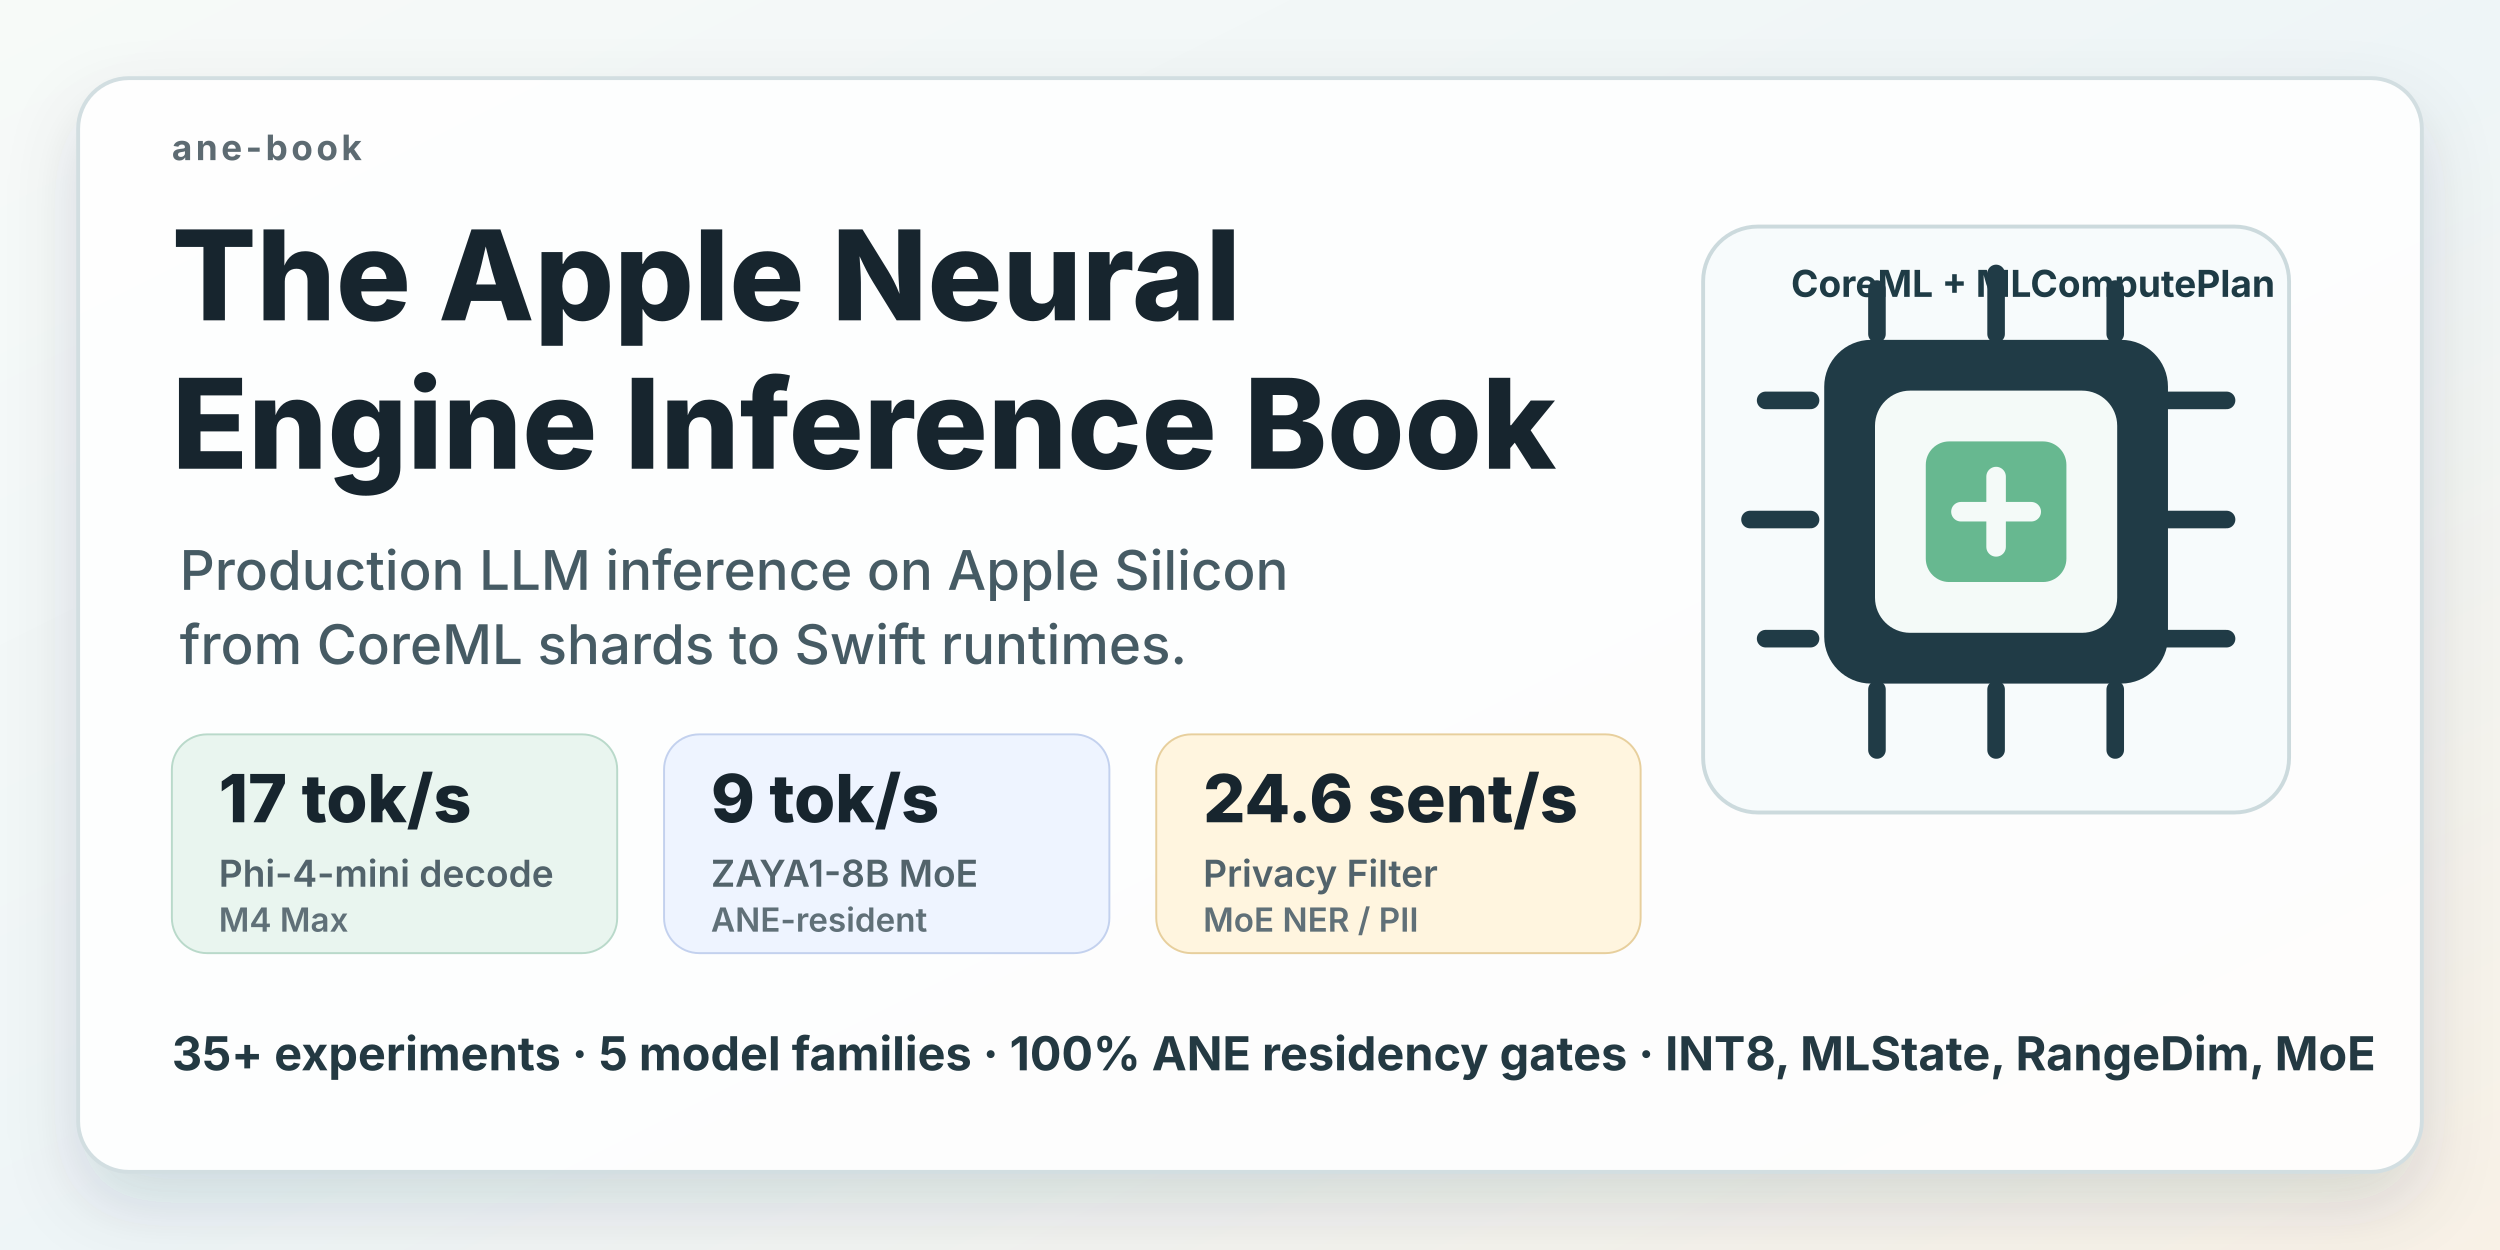
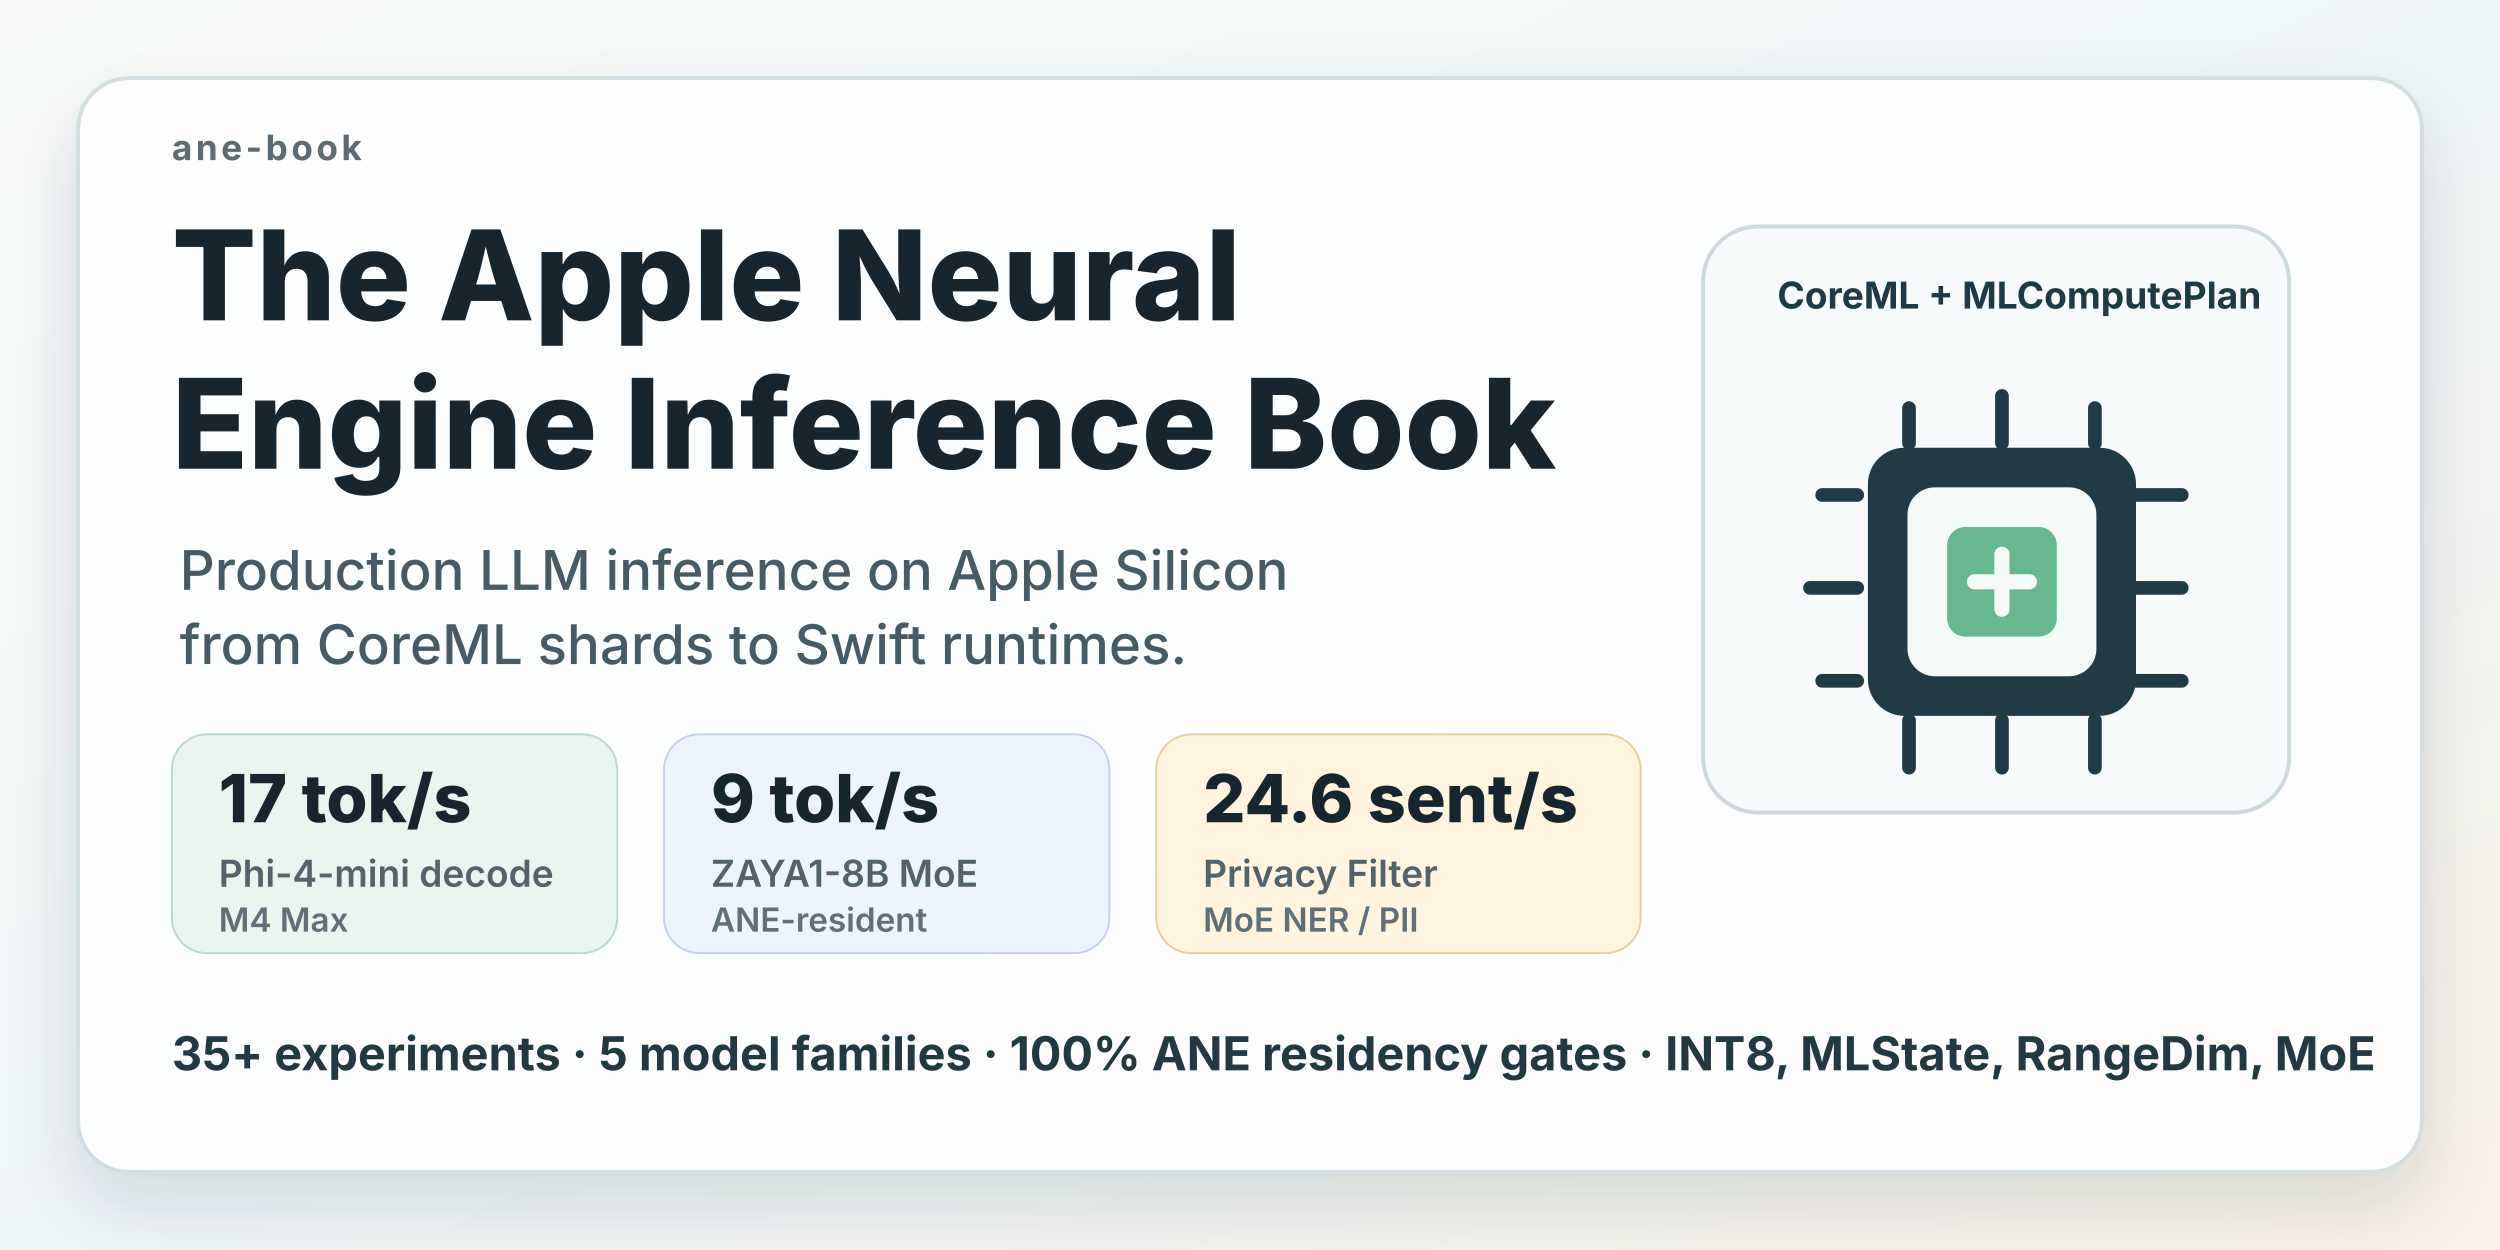
<svg xmlns="http://www.w3.org/2000/svg" width="1280" height="640" viewBox="0 0 1280 640" role="img" aria-labelledby="title desc">
  <defs>
    <linearGradient id="bg" x1="0" y1="0" x2="1" y2="1">
      <stop offset="0" stop-color="#f7faf8" />
      <stop offset="0.52" stop-color="#eef5f7" />
      <stop offset="1" stop-color="#f8f1e6" />
    </linearGradient>
    <filter id="softShadow" x="-20%" y="-20%" width="140%" height="140%">
      <feDropShadow dx="0" dy="16" stdDeviation="18" flood-color="#17313f" flood-opacity="0.16" />
    </filter>
    <style>
      .title{font:800 64px -apple-system,BlinkMacSystemFont,"Segoe UI",sans-serif;fill:#17252e;letter-spacing:0}
      .subtitle{font:500 28px -apple-system,BlinkMacSystemFont,"Segoe UI",sans-serif;fill:#465b64;letter-spacing:0}
      .label{font:700 18px -apple-system,BlinkMacSystemFont,"Segoe UI",sans-serif;fill:#5d6b72;text-transform:uppercase;letter-spacing:1.8px}
      .metric{font:800 34px -apple-system,BlinkMacSystemFont,"Segoe UI",sans-serif;fill:#17252e;letter-spacing:0}
      .metricSmall{font:600 19px -apple-system,BlinkMacSystemFont,"Segoe UI",sans-serif;fill:#52636b;letter-spacing:0}
      .chipText{font:700 19px -apple-system,BlinkMacSystemFont,"Segoe UI",sans-serif;fill:#1e3b45;letter-spacing:0}
      .footer{font:650 24px -apple-system,BlinkMacSystemFont,"Segoe UI",sans-serif;fill:#233942;letter-spacing:0}
      .tiny{font:600 17px -apple-system,BlinkMacSystemFont,"Segoe UI",sans-serif;fill:#607078;letter-spacing:0}
    </style>
  </defs>
  <rect width="1280" height="640" fill="url(#bg)" />
  <rect x="40" y="40" width="1200" height="560" rx="26" fill="#ffffff" opacity="0.86" filter="url(#softShadow)" />
  <rect x="40" y="40" width="1200" height="560" rx="26" fill="none" stroke="#d2dee1" stroke-width="2" />
  <g transform="translate(88 82)">
    <text class="label" x="0" y="0">ane-book</text>
    <text class="title" x="0" y="82">The Apple Neural</text>
    <text class="title" x="0" y="158">Engine Inference Book</text>
    <text class="subtitle" x="4" y="220">Production LLM inference on Apple Silicon</text>
    <text class="subtitle" x="4" y="258">from CoreML shards to Swift runtimes.</text>
  </g>
  <g transform="translate(88 376)">
    <rect x="0" y="0" width="228" height="112" rx="18" fill="#e9f5ef" stroke="#b9d9ca" />
    <text class="metric" x="24" y="45">17 tok/s</text>
    <text class="metricSmall" x="24" y="78">Phi-4-mini decode</text>
    <text class="tiny" x="24" y="101">M4 Max</text>
    <rect x="252" y="0" width="228" height="112" rx="18" fill="#eef4ff" stroke="#c3d1ee" />
    <text class="metric" x="276" y="45">9 tok/s</text>
    <text class="metricSmall" x="276" y="78">ZAYA1-8B MoE</text>
    <text class="tiny" x="276" y="101">ANE-resident</text>
    <rect x="504" y="0" width="248" height="112" rx="18" fill="#fff5df" stroke="#e7cf9d" />
    <text class="metric" x="528" y="45">24.6 sent/s</text>
    <text class="metricSmall" x="528" y="78">Privacy Filter</text>
    <text class="tiny" x="528" y="101">MoE NER / PII</text>
  </g>
  <g transform="translate(872 116)">
    <rect x="0" y="0" width="300" height="300" rx="28" fill="#f7fbfc" stroke="#ccdadd" stroke-width="2" />
-     <text class="chipText" x="45" y="36">CoreML + MLComputePlan</text>
-     <rect x="62" y="58" width="176" height="176" rx="24" fill="#203b46" />
-     <rect x="88" y="84" width="124" height="124" rx="18" fill="#f4faf8" />
-     <rect x="114" y="110" width="72" height="72" rx="12" fill="#67b890" />
-     <path d="M150 55 V24 M150 268 v-31 M55 150 H24 M268 150 h-31 M89 55 V32 M211 55 V32 M89 268 v-31 M211 268 v-31 M55 89 H32 M55 211 H32 M268 89 h-31 M268 211 h-31" stroke="#203b46" stroke-width="9" stroke-linecap="round" />
-     <path d="M132 146 h36 M150 128 v36" stroke="#f4faf8" stroke-width="10" stroke-linecap="round" />
+     <text class="chipText" x="38" y="42">CoreML + MLComputePlan</text>
+     <g transform="translate(36 68) scale(0.78)">
+       <rect x="62" y="58" width="176" height="176" rx="24" fill="#203b46" />
+       <rect x="88" y="84" width="124" height="124" rx="18" fill="#f4faf8" />
+       <rect x="114" y="110" width="72" height="72" rx="12" fill="#67b890" />
+       <path d="M150 55 V24 M150 268 v-31 M55 150 H24 M268 150 h-31 M89 55 V32 M211 55 V32 M89 268 v-31 M211 268 v-31 M55 89 H32 M55 211 H32 M268 89 h-31 M268 211 h-31" stroke="#203b46" stroke-width="9" stroke-linecap="round" />
+       <path d="M132 146 h36 M150 128 v36" stroke="#f4faf8" stroke-width="10" stroke-linecap="round" />
+     </g>
  </g>
  <g transform="translate(88 548)">
    <text class="footer" x="0" y="0">35+ experiments · 5 model families · 100% ANE residency gates · INT8, MLState, RangeDim, MoE</text>
  </g>
</svg>
